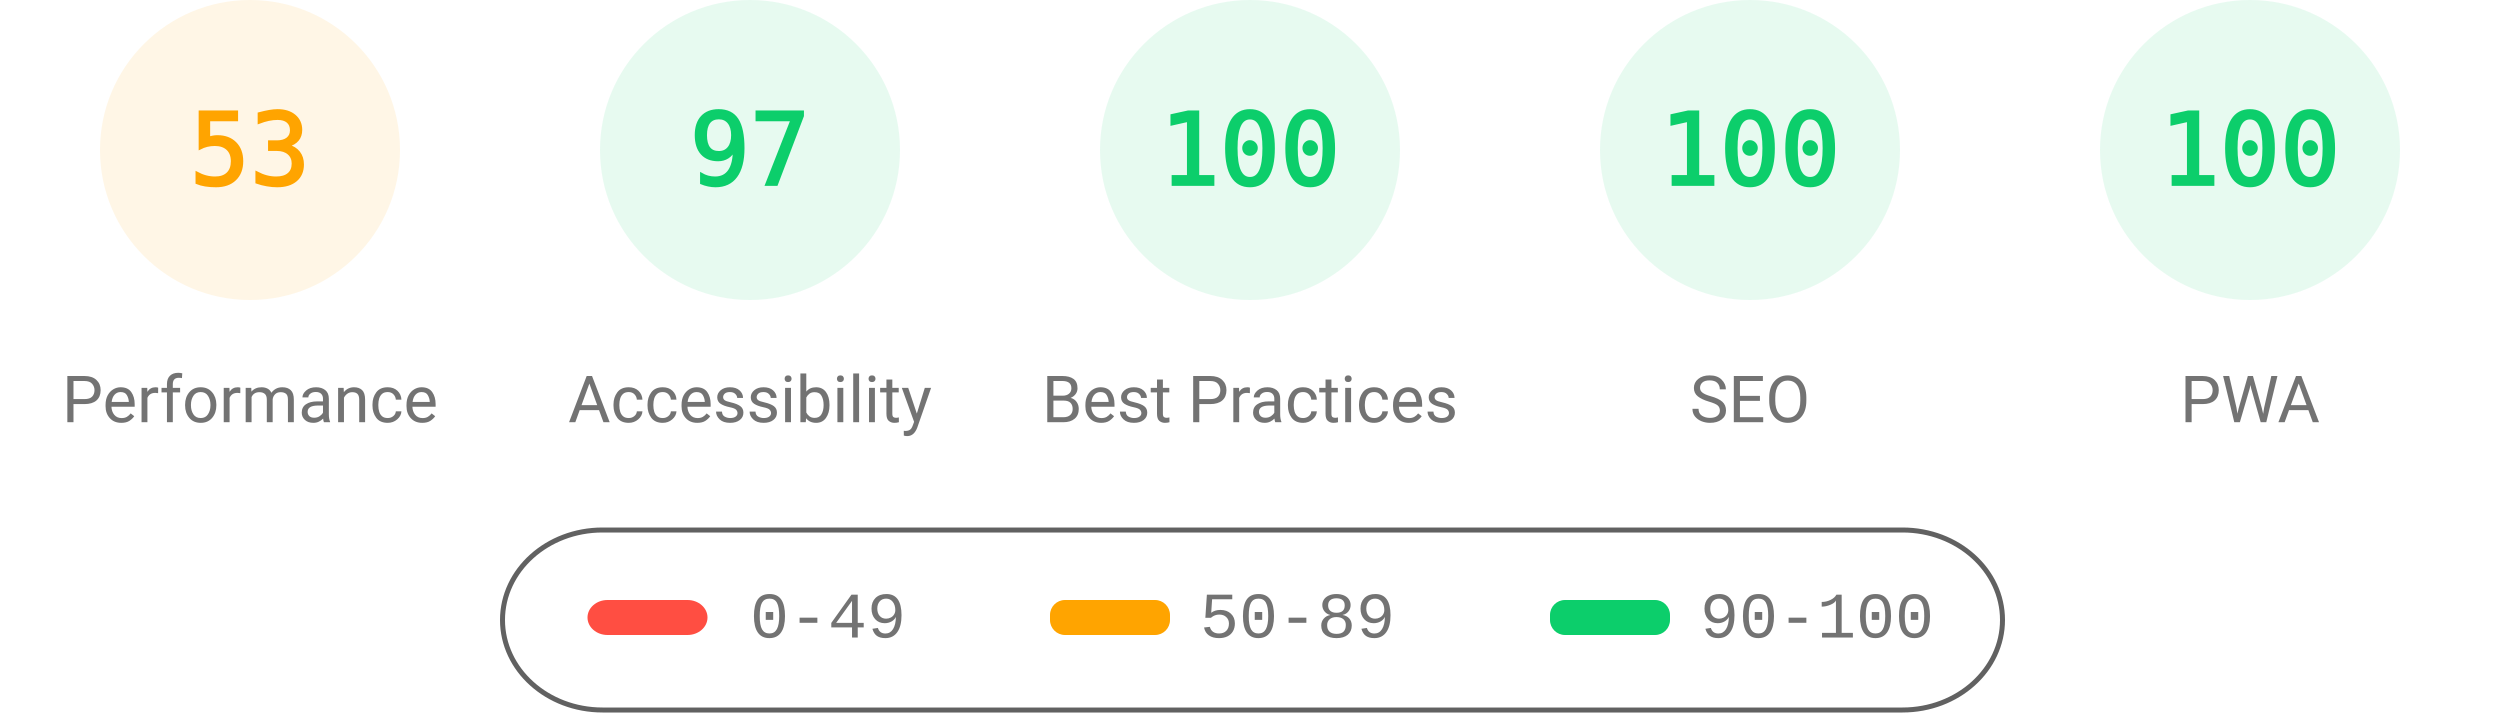
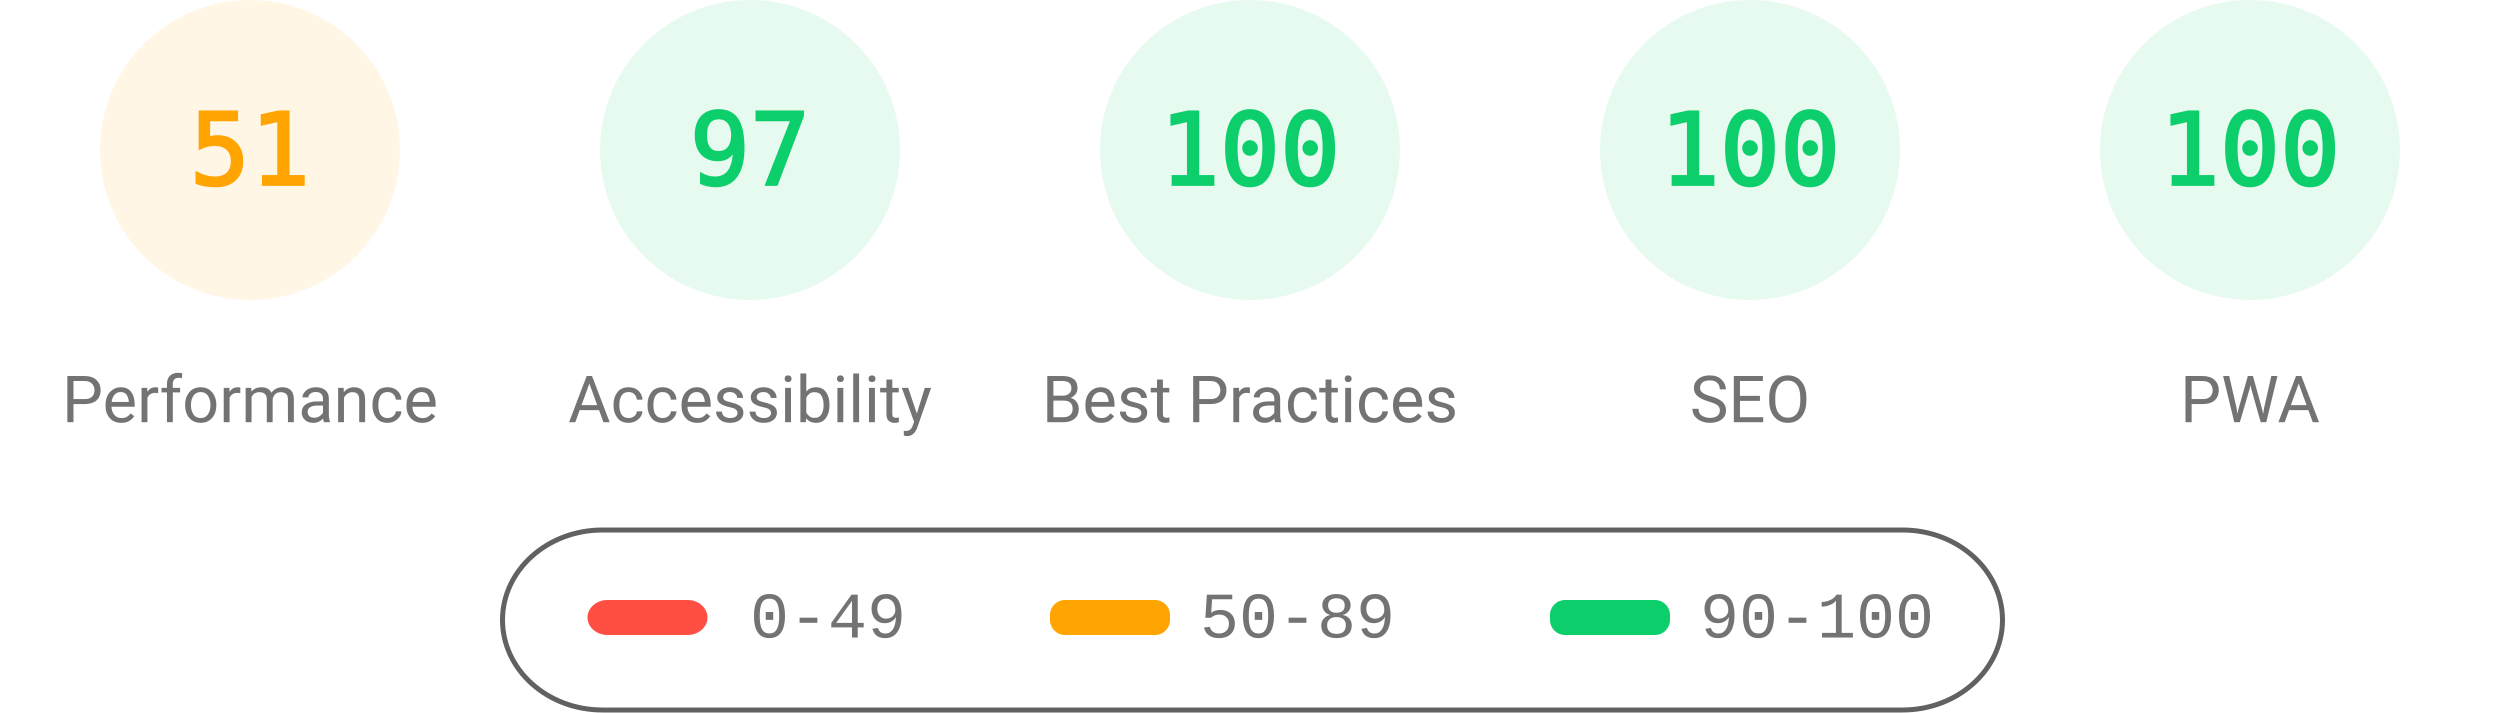
<svg xmlns="http://www.w3.org/2000/svg" fill="none" width="1000" height="285">
  <style>.gauge-base{opacity:.1}.gauge-arc{fill:none;animation-delay:250ms;stroke-linecap:round;transform:rotate(-90deg);transform-origin:100px 60px;animation:load-gauge 1s ease forwards}.guage-text{font-size:40px;font-family:monospace;text-align:center}.guage-red{color:#ff4e42;fill:#ff4e42;stroke:#ff4e42}.guage-orange{color:#ffa400;fill:#ffa400;stroke:#ffa400}.guage-green{color:#0cce6b;fill:#0cce6b;stroke:#0cce6b}.guage-undefined{color:#5c5c5c;fill:#5c5c5c;stroke:#5c5c5c}.guage-title{color:#737373;fill:#737373;stroke:none;font-size:26px;line-height:26px;font-family:Roboto,Halvetica,Arial,sans-serif}@keyframes load-gauge{from{stroke-dasharray:0 352.858}}</style>
  <svg class="guage-div guage-perf guage-orange" viewBox="0 0 200 200" width="200" height="200">
    <circle class="gauge-base" r="56" cx="100" cy="60" stroke-width="8" />
-     <circle class="gauge-arc guage-arc-1" r="56" cx="100" cy="60" stroke-width="8" style="stroke-dasharray:186.485,351.858" />
-     <text class="guage-text" x="100" y="60" alignment-baseline="central" dominant-baseline="central" text-anchor="middle">53</text>
+     <circle class="gauge-arc guage-arc-1" r="56" cx="100" cy="60" stroke-width="8" style="stroke-dasharray:179.448,351.858" />
+     <text class="guage-text" x="100" y="60" alignment-baseline="central" dominant-baseline="central" text-anchor="middle">51</text>
    <text class="guage-title" x="100" y="160" alignment-baseline="central" dominant-baseline="central" text-anchor="middle">Performance</text>
  </svg>
  <svg class="guage-div guage-acc guage-green" viewBox="0 0 200 200" width="200" height="200" x="200">
    <circle class="gauge-base" r="56" cx="100" cy="60" stroke-width="8" />
    <circle class="gauge-arc guage-arc-2" r="56" cx="100" cy="60" stroke-width="8" style="stroke-dasharray:341.302,351.858" />
    <text class="guage-text" x="100" y="60" alignment-baseline="central" dominant-baseline="central" text-anchor="middle">97</text>
    <text class="guage-title" x="100" y="160" alignment-baseline="central" dominant-baseline="central" text-anchor="middle">Accessibility</text>
  </svg>
  <svg class="guage-div guage-best guage-green" viewBox="0 0 200 200" width="200" height="200" x="400">
    <circle class="gauge-base" r="56" cx="100" cy="60" stroke-width="8" />
    <circle class="gauge-arc guage-arc-3" r="56" cx="100" cy="60" stroke-width="8" style="stroke-dasharray:351.858,351.858" />
    <text class="guage-text" x="100" y="60" alignment-baseline="central" dominant-baseline="central" text-anchor="middle">100</text>
    <text class="guage-title" x="100" y="160" alignment-baseline="central" dominant-baseline="central" text-anchor="middle">Best Practices</text>
  </svg>
  <svg class="guage-div guage-seo guage-green" viewBox="0 0 200 200" width="200" height="200" x="600">
    <circle class="gauge-base" r="56" cx="100" cy="60" stroke-width="8" />
    <circle class="gauge-arc guage-arc-4" r="56" cx="100" cy="60" stroke-width="8" style="stroke-dasharray:351.858,351.858" />
    <text class="guage-text" x="100" y="60" alignment-baseline="central" dominant-baseline="central" text-anchor="middle">100</text>
    <text class="guage-title" x="100" y="160" alignment-baseline="central" dominant-baseline="central" text-anchor="middle">SEO</text>
  </svg>
  <svg class="guage-div guage-pwa guage-green" viewBox="0 0 200 200" width="200" height="200" x="800">
    <circle class="gauge-base" r="56" cx="100" cy="60" stroke-width="8" />
    <circle class="gauge-arc guage-arc-4" r="56" cx="100" cy="60" stroke-width="8" style="stroke-dasharray:351.858,351.858" />
    <text class="guage-text" x="100" y="60" alignment-baseline="central" dominant-baseline="central" text-anchor="middle">100</text>
    <text class="guage-title" x="100" y="160" alignment-baseline="central" dominant-baseline="central" text-anchor="middle">PWA</text>
  </svg>
  <svg width="604" height="76" x="200" y="210">
    <path fill="none" id="canvas_background" d="M-1-1h604v80H-1z" />
    <rect fill-opacity="0" stroke="#616161" stroke-width="2" rx="40" id="svg_2" height="72" width="600" y="2" x="1" fill="#000" />
    <rect stroke="#000" rx="8" id="svg_3" height="14" width="48" y="30" x="35" stroke-opacity="null" stroke-width="0" fill="#ff4e42" />
    <rect stroke="#000" rx="6" id="svg_4" height="14" width="48" y="30" x="220" stroke-opacity="null" stroke-width="0" fill="#ffa400" />
    <rect stroke="#000" rx="6" id="svg_5" height="14" width="48" y="30" x="420" stroke-opacity="null" stroke-width="0" fill="#0cce6b" />
    <text xml:space="preserve" text-anchor="start" font-family="'Courier New', Courier, monospace" font-size="26" id="svg_6" y="45" x="100" stroke-opacity="null" stroke-width="0" stroke="#000" fill="#737373">0-49</text>
    <text xml:space="preserve" text-anchor="start" font-family="'Courier New', Courier, monospace" font-size="26" id="svg_7" y="45" x="280" stroke-opacity="null" stroke-width="0" stroke="#000" fill="#737373">50-89</text>
    <text xml:space="preserve" text-anchor="start" font-family="'Courier New', Courier, monospace" font-size="26" id="svg_8" y="45" x="480" stroke-opacity="null" stroke-width="0" stroke="#000" fill="#737373">90-100</text>
  </svg>
</svg>
